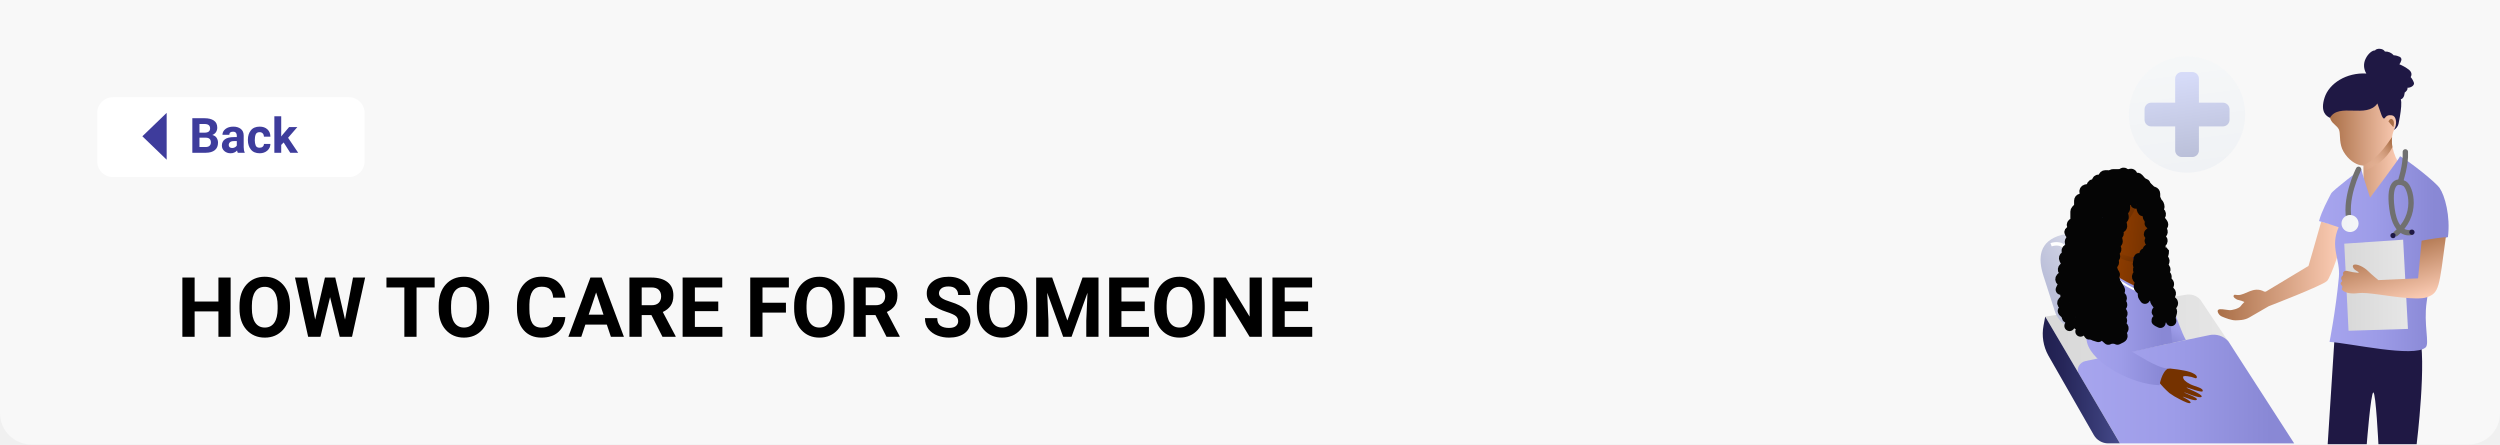
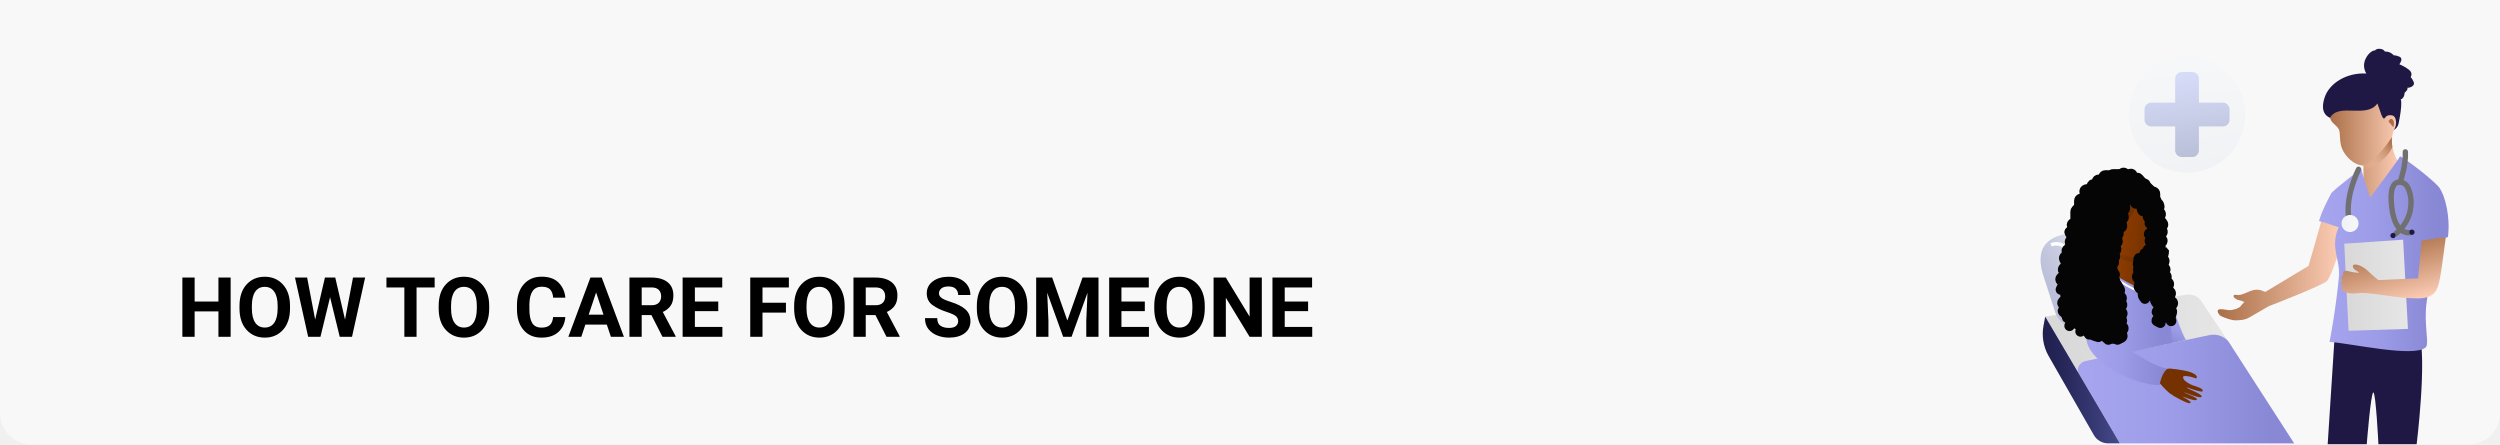
<svg xmlns="http://www.w3.org/2000/svg" xmlns:xlink="http://www.w3.org/1999/xlink" width="1440" height="256" viewBox="0 0 1440 256">
  <defs>
    <linearGradient id="a" x1="0.564" y1="0.989" x2="0.442" y2="0.059" gradientUnits="objectBoundingBox">
      <stop offset="0" stop-color="#f0f2f5" />
      <stop offset="0.99" stop-color="#f5f7f8" />
    </linearGradient>
    <linearGradient id="b" x1="0.565" y1="0.993" x2="0.441" y2="0.055" gradientUnits="objectBoundingBox">
      <stop offset="0.01" stop-color="#bbc0d9" />
      <stop offset="1" stop-color="#d6dbf8" />
    </linearGradient>
    <linearGradient id="c" y1="0.5" x2="1" y2="0.5" gradientUnits="objectBoundingBox">
      <stop offset="0.087" stop-color="#d9d9d9" />
      <stop offset="0.995" stop-color="#e6e6e6" />
    </linearGradient>
    <linearGradient id="d" x1="0.095" y1="0.66" x2="0.789" y2="0.363" gradientUnits="objectBoundingBox">
      <stop offset="0.01" stop-color="#bbbfd9" />
      <stop offset="0.294" stop-color="#cacde1" />
      <stop offset="0.84" stop-color="#f2f2f7" />
      <stop offset="1" stop-color="#fff" />
    </linearGradient>
    <linearGradient id="e" x1="0.467" y1="0.878" x2="0.619" y2="0.113" gradientUnits="objectBoundingBox">
      <stop offset="0.381" stop-color="#201f4f" />
      <stop offset="0.544" stop-color="#262659" />
      <stop offset="0.828" stop-color="#383b76" />
      <stop offset="1" stop-color="#464b8b" />
    </linearGradient>
    <linearGradient id="f" y1="0.5" x2="1" y2="0.5" gradientUnits="objectBoundingBox">
      <stop offset="0" stop-color="#a7a5ee" />
      <stop offset="0.438" stop-color="#9d9ce8" />
      <stop offset="0.891" stop-color="#8988d5" />
    </linearGradient>
    <linearGradient id="g" x1="0.341" y1="0.96" x2="0.498" y2="0.482" gradientUnits="objectBoundingBox">
      <stop offset="0.109" stop-color="#8988d5" />
      <stop offset="0.562" stop-color="#9d9ce8" />
      <stop offset="1" stop-color="#a7a5ee" />
    </linearGradient>
    <linearGradient id="h" x1="6.947" y1="-15.495" x2="7.978" y2="-15.495" gradientUnits="objectBoundingBox">
      <stop offset="0" stop-color="#753200" />
      <stop offset="1" stop-color="#a04400" />
    </linearGradient>
    <linearGradient id="j" x1="-0.422" y1="0.935" x2="0.776" y2="0.254" xlink:href="#h" />
    <linearGradient id="k" x1="-130.028" y1="24.358" x2="-130.854" y2="25.385" gradientUnits="objectBoundingBox">
      <stop offset="0" stop-color="#a04400" />
      <stop offset="1" stop-color="#753200" />
    </linearGradient>
    <linearGradient id="l" x1="-837.532" y1="72.518" x2="-838.22" y2="72.915" xlink:href="#h" />
    <linearGradient id="m" x1="-1.665" y1="1.028" x2="-0.63" y2="1.028" gradientUnits="objectBoundingBox">
      <stop offset="0" stop-color="#201f4f" />
      <stop offset="0.263" stop-color="#262659" />
      <stop offset="0.721" stop-color="#383b76" />
      <stop offset="1" stop-color="#464b8b" />
    </linearGradient>
    <linearGradient id="n" x1="1.166" y1="0.552" x2="-0.317" y2="0.448" xlink:href="#h" />
    <linearGradient id="o" x1="0.966" y1="0.543" x2="-0.013" y2="0.403" xlink:href="#h" />
    <linearGradient id="p" x1="-4.953" y1="2.941" x2="-5.906" y2="3.328" gradientUnits="objectBoundingBox">
      <stop offset="0.099" stop-color="#753200" />
      <stop offset="0.481" stop-color="#893a00" stop-opacity="0.522" />
      <stop offset="0.824" stop-color="#994100" stop-opacity="0.145" />
      <stop offset="0.997" stop-color="#a04400" stop-opacity="0" />
    </linearGradient>
    <linearGradient id="q" x1="-0.09" y1="-0.158" x2="0.868" y2="0.847" xlink:href="#k" />
    <linearGradient id="r" x1="0" y1="0.5" x2="1" y2="0.5" xlink:href="#m" />
    <linearGradient id="s" y1="0.5" x2="1" y2="0.5" gradientUnits="objectBoundingBox">
      <stop offset="0" stop-color="#a96e46" />
      <stop offset="1" stop-color="#ffd0b9" />
    </linearGradient>
    <linearGradient id="t" x1="1.009" y1="0.174" x2="0.052" y2="1.009" gradientUnits="objectBoundingBox">
      <stop offset="0" stop-color="#a96e46" />
      <stop offset="1" stop-color="#ffd0b9" stop-opacity="0" />
    </linearGradient>
    <linearGradient id="u" x1="-26.481" y1="38.888" x2="-27.112" y2="39.301" xlink:href="#t" />
    <linearGradient id="v" x1="0" y1="0.5" x2="1" y2="0.5" xlink:href="#f" />
    <linearGradient id="z" x1="0.346" y1="0.104" x2="0.806" y2="1.035" xlink:href="#s" />
    <linearGradient id="aa" x1="0" y1="0.5" x2="1" y2="0.5" xlink:href="#a" />
    <linearGradient id="ab" x1="-0.25" y1="1.096" x2="0.768" y2="0.446" gradientUnits="objectBoundingBox">
      <stop offset="0.002" stop-color="#1f1844" />
      <stop offset="0.106" stop-color="#1f1844" />
      <stop offset="1" stop-color="#1f1844" />
    </linearGradient>
  </defs>
  <g transform="translate(-240)">
    <path d="M0,0H1440a0,0,0,0,1,0,0V238a18,18,0,0,1-18,18H18A18,18,0,0,1,0,238V0A0,0,0,0,1,0,0Z" transform="translate(240)" fill="#f8f8f8" />
    <text transform="translate(342 194)" font-size="48" font-family="Roboto-Bold, Roboto" font-weight="700">
      <tspan x="0" y="0">HOW TO CARE FOR SOMEONE </tspan>
    </text>
-     <rect width="154" height="46" rx="9" transform="translate(296 56)" fill="#fff" />
-     <text transform="translate(349 88)" fill="#3e3c9c" font-size="28" font-family="Roboto-Bold, Roboto" font-weight="700">
-       <tspan x="0" y="0">Back</tspan>
-     </text>
-     <path d="M13.5,0,27,14H0Z" transform="translate(322 92) rotate(-90)" fill="#3e3c9c" />
    <g transform="translate(-1126.179 -1350.78)">
      <g transform="translate(2541.531 1383.259)">
        <circle cx="33.495" cy="33.495" r="33.495" transform="translate(50.889)" fill="url(#a)" />
        <path d="M2728.888,1428.339h-13.794v-13.793a3.846,3.846,0,0,0-3.846-3.846h-5.984a3.846,3.846,0,0,0-3.846,3.846v13.793h-13.794a3.846,3.846,0,0,0-3.846,3.846v5.984a3.846,3.846,0,0,0,3.846,3.846h13.794v13.793a3.846,3.846,0,0,0,3.846,3.846h5.984a3.846,3.846,0,0,0,3.846-3.846v-13.793h13.794a3.846,3.846,0,0,0,3.846-3.846v-5.984A3.846,3.846,0,0,0,2728.888,1428.339Z" transform="translate(-2623.872 -1401.682)" fill="url(#b)" />
        <path d="M2547.921,1727.68l19.732,33.464,88.184-15.45L2637.3,1717.96a8.913,8.913,0,0,0-8.721-2.816Z" transform="translate(-2545.229 -1577.78)" fill="url(#c)" />
        <path d="M2553.963,1627.906c-13.647,3.557-13.987,13.6-10.726,23.748l6.544,20.361a14.435,14.435,0,0,0,16.657,9.721l45.561-9.391-25.865-48.328Z" transform="translate(-2541.531 -1525.163)" fill="url(#d)" />
        <path d="M2634.28,1585.568c-11.857-10.375-23.2-1.008-26.164,12.332-.86,3.613-6.63,12.084-7.326,17.564-1.112,8.753,26.173,6.08,26.519,6.36.322.261,7.646,7.477,11.574,8.918C2652.635,1621.333,2644.417,1595.244,2634.28,1585.568Z" transform="translate(-2575.814 -1500.34)" fill="url(#e)" />
        <path d="M2555.909,1646.172s6.311-2.3,8.356,2.629c4.643,11.186,4.82,27.888,4.454,37.455" transform="translate(-2549.854 -1537.678)" fill="none" stroke="#fff" stroke-miterlimit="10" stroke-width="2" />
        <path d="M2679.122,1773.677a11.4,11.4,0,0,0-10.813-3.533l-71.446,14.957c-3.26.682-5.571,4.363-3.836,7.206l23.745,40.205h100.312Z" transform="translate(-2570.996 -1609.61)" fill="url(#f)" />
        <path d="M2688.944,1684c-4.143-5.013-8.449-4.073-10.028-4.777l15.164,30.826.764,12.558,9.909-2.124C2699.692,1711.188,2694.815,1691.1,2688.944,1684Z" transform="translate(-2621.058 -1557.119)" fill="url(#g)" />
        <path d="M2709.533,1816.226a8.734,8.734,0,0,0-3.221.581l-3.584,6.871a50.664,50.664,0,0,0,6.328,6.662,39.015,39.015,0,0,0,5.9,3.554c2.6,1.334,6.007,3.031,6.31,1.95.281-1-4.422-3.118-4.463-3.341-.075-.407,7.522,3.156,8.114,1.522.439-1.211-7.429-3.72-7.346-4.017.092-.326,9.521,4.022,10.084,2.374.5-1.462-8.938-4.772-8.7-5.236.125-.238,8.88,3.264,9.26,2.12.626-1.892-4.483-2.628-7.233-4.063s-4.128-2.768-4.022-4.214c.052-.723,2.659-.325,2.659-.325a15.573,15.573,0,0,1,4.29,1.1.686.686,0,0,0,1-.574c.015-1.425-2.736-2.56-4.043-2.993-3.771-1.248-11.342-1.97-11.342-1.97" transform="translate(-2634.842 -1636.425)" fill="url(#h)" />
        <path d="M2626.6,1671.261a17.858,17.858,0,0,1,11.617,3.431,15.562,15.562,0,0,1,3.519,3.621c3.045,4.429,7.106,29.308,7.252,39.237l-23,5.142c1.857.76,14.129,9.354,20.666,9.605-3.692,2.051-4.852,9.6-4.852,9.6-15.318-.327-38.707-12.495-41.739-24.556a156.793,156.793,0,0,1-3.707-28.348c-.139-7.543,6-12.706,9.878-14.643s12.665-2.7,12.665-2.7Z" transform="translate(-2573.264 -1552.497)" fill="url(#f)" />
        <path d="M2645.61,1576.459c-.057.63-.135,1.255-.222,1.866-.833-3.195-6.285-6.815-12.462-6.25,0,0,0,.747-1.164.955s-1.675-1.241-1.936,0-.256,2.917-1.675,2.917a2.325,2.325,0,0,0-2.453,1.806c-.13.9,2.27,4.149,1.068,4.948-1.376.911-2.37,4.323-2.37,4.323s-1.072-7.922-5.339-3.281c-.3.851-.556,1.71-.769,2.565a2.986,2.986,0,0,1,.807-2.826,2.616,2.616,0,0,1,.647-.43,22.11,22.11,0,0,1-1.033-6.511,15.018,15.018,0,0,1,.447-3.759c1.688-6.515,10.131-8.421,15.622-8.043S2646.135,1570.352,2645.61,1576.459Z" transform="translate(-2585.929 -1490.823)" fill="url(#j)" />
        <path d="M2625.759,1631.349a19.064,19.064,0,0,0,13.688,8.251l-.039-.733-.045-.9c-3.927-1.157-8.622-3.875-14.09-9.567.036.045.077.09.118.134a19.2,19.2,0,0,1,.335,2.437C2625.733,1631.093,2625.748,1631.219,2625.759,1631.349Z" transform="translate(-2590.005 -1527.7)" fill="url(#k)" />
        <path d="M2623.976,1613.064s-1.271-1.5-1.994-.232.7,3.234.7,3.234Z" transform="translate(-2587.982 -1518.394)" fill="url(#l)" />
        <path d="M2636.227,1681.724s13.628,9.9,16.963,9.27.741-13.342.741-13.342" transform="translate(-2596.347 -1556.21)" fill="none" stroke="#fff" stroke-miterlimit="10" stroke-width="1.173" />
        <path d="M2621.836,1609.671c2-18.9-9.756-32.578-11.093-35.63l-13.849,12.281s6.521,13.4,3.916,21.844c-.272.9,4.637,30.633,4.162,31.521-.164.308-5.646,4.078-9.354,2.917-22.229-6.962-24.681-17.308-24.846-19.175-3.683-41.76,15.362-70.407,26.376-72.073,10.252-1.551,22.26-.443,28.23,17.734,2.6,7.9,4.26,32.713,5.724,44.95C2631.782,1619.728,2625.323,1612.252,2621.836,1609.671Z" transform="translate(-2558.188 -1482.815)" fill="url(#m)" />
        <path d="M2626.78,1645.129c.106.27.311.937.5,1.6.1.333.189.665.257.948.034.135.072.274.11.417.139.56.274,1.1.4,1.621.511,2.034.956,3.728,1.336,5.13C2630.006,1650.968,2630.6,1646.737,2626.78,1645.129Z" transform="translate(-2590.878 -1537.384)" fill="url(#n)" />
        <path d="M2645.9,1596.49a25.589,25.589,0,0,1-.451-5.681v0c-1.213-3.167-3.752-1.533-5.361-2.308-2.144-1.044-3.306-3.866-4-3.546-.729,14.9-12.647,19.436-12.647,19.436s-2.114-6.991-5.4-4.135a4.3,4.3,0,0,0-1.394,2.7v.017a5.369,5.369,0,0,0,.922,3.854,16.873,16.873,0,0,0,3.1,3.2.841.841,0,0,0,.16.135.532.532,0,0,1,.061.128c3.059,3.054,3.226,5.839,2.6,9.719,1.169,4.313,1.726,5.841,1.726,5.841.4,1.8,8.061,6,13.78,8.764a1.532,1.532,0,0,0,2.081-1.967l-2.06-11-.261-1.137-.034-.135-.269-1.137-.169-.8-.042-.206q.189-.044.4-.114c.3-.08.615-.189.952-.316,3.479-1.348,8.6-4.974,9.016-11.2C2648.894,1602.238,2646.5,1598.869,2645.9,1596.49Z" transform="translate(-2584.98 -1502.535)" fill="url(#o)" />
        <path d="M2649.5,1588.495a23.492,23.492,0,0,1-7.906,11.389c-5.982,4.808-8.74,4.5-8.74,4.5s11.917-4.539,12.644-19.435C2646.2,1584.632,2647.361,1587.451,2649.5,1588.495Z" transform="translate(-2594.396 -1502.535)" fill="url(#p)" />
        <path d="M2647.946,1659.365a24.02,24.02,0,0,1-15.49-8.2,89.742,89.742,0,0,0,15,5.6l.169.8.269,1.137Z" transform="translate(-2594.164 -1540.878)" fill="url(#q)" />
        <path d="M2545.969,1745.227l-.974,5.165a25.723,25.723,0,0,0,2.764,17.21l26.207,45.823a9.539,9.539,0,0,0,8.281,4.8h6.769Z" transform="translate(-2543.278 -1595.327)" fill="url(#r)" />
      </g>
      <g transform="translate(2707.612 1402.626)">
        <path d="M2966.284,1514.272c-5.98,1.5-10.444-24.493-10.444-24.493l-.009-2-.021-5.913-.013-3.062a2.876,2.876,0,0,1-.623-.042c-.282-.034-.648-.089-1.078-.168-2.914-.56-7.029-3.112-9.77-7.842-2.544-4.371-1.782-9.118-2.379-11.893-.582-2.775-3.908-3.748-5.113-6.734-1.546-3.832-1.078-9.168.615-10.777,7.6-7.3,24.666-5.98,24.666-5.98s5.871,1.167,6.271,12.769c.463-.489-.088,2.11.627,1.79a4.856,4.856,0,0,1,3.98-.2c2.363,1.1,2.624,3.9-.143,10.006a17.828,17.828,0,0,0-.539,2.641,19.069,19.069,0,0,0,.2,5.841,28.706,28.706,0,0,0,4.9,11.063C2978.969,1481.764,2972.277,1512.781,2966.284,1514.272Z" transform="translate(-2935.893 -1435.274)" fill="url(#s)" />
        <g transform="translate(19.281 16.631)">
          <path d="M2999.01,1505.467c-3.538,7-9.93,11.472-16.7,13.649l-.012-3.062a2.905,2.905,0,0,1-.623-.042c7.454-2.561,13.379-10.924,17.136-16.387A19.061,19.061,0,0,0,2999.01,1505.467Z" transform="translate(-2981.676 -1489.156)" fill="url(#t)" />
          <path d="M3017.355,1476.231s1.022-2.39,2.43-1.069.369,4.36.369,4.36Z" transform="translate(-3002.329 -1474.764)" fill="url(#u)" />
        </g>
      </g>
      <path d="M2952.816,1740.447c11.271-1.708,23.1.739,34.129-.971-.852-12.891-3.333-20.658-3.333-20.658l-44.162,4.117-5.187,80.5h22.5s2.344-29.815,3.794-29.815,2.929,29.815,2.929,29.815h22.021s6.055-49.009,1.439-63.963C2975.914,1741.187,2964.088,1738.74,2952.816,1740.447Z" transform="translate(-227.337 -196.781)" fill="#1f1844" />
      <g transform="translate(2643.556 1440.764)">
        <path d="M2924.51,1590.683c.517.047.463-.021-.025-.175C2924.47,1590.618,2924.477,1590.68,2924.51,1590.683Z" transform="translate(-2865.229 -1563.271)" fill="url(#v)" />
        <path d="M2843.438,1615.374c-3.5,12.473-7.325,25.472-7.325,25.472l-24.562,14.8a2.488,2.488,0,0,1-.936-.011c-6.279-3.369-10.748,2.136-15.167,1.993-1.865-.06-1.935-.5-2.456.3s1.374,2.351,2.916,2.583a12.852,12.852,0,0,1,3.282,1.12,18.237,18.237,0,0,0-2.229,2.474c-.936,1.26-4.883,2.375-6.445,2.218-3.278-.327-5.4-.969-6.413-.164-.421.332-.36.925-.137,1.516a4.2,4.2,0,0,0,2.286,2.338c1.923.832,5.632,2.277,7.977,2.174,1.865-.082,4.822.038,7.711-1.607s11.322-6.547,11.322-6.547,30.6-11.739,33.543-14.529c2-1.9,8.707-20.068,9.762-29.6C2851.487,1616.7,2849.245,1617,2843.438,1615.374Z" transform="translate(-2783.792 -1577.665)" fill="url(#s)" />
        <path d="M2991.888,1544.193c-2.676-3.823-17.687-15.518-22.8-18.359-.008.89-17.282,23.869-17.282,23.869s-5.007-15.335-5.088-16.512c-.013-.2-16.444,12.3-17.373,14.161-2,4.008-5.232,9.66-6.961,15.825,5.808,1.629,6.047,1.79,11.313,3.58-5.137,11.687,1.1,18.463.14,28.71-1.778,19.092-5.376,37.312-5.376,37.312,12.1.771,48.569,9.184,55.34,3.181,2.433-2.156-1.281-13.193.608-26.174,2.727-18.738,3.779-35.156,3.779-35.156s7.9-2.158,8.461-2.215C2998.2,1560.3,2994.82,1548.378,2991.888,1544.193Z" transform="translate(-2864.02 -1525.834)" fill="url(#f)" />
      </g>
      <path d="M2990.838,1639.978l-33.9,2.3,2.457,50.162,34.226-1.068Z" transform="translate(-240.462 -151.143)" fill="url(#c)" />
      <path d="M2998.6,1638.5l-2.036,21.689-22.883,1.032s-4.049-3.32-5.992-5.263c-2.193-2.192-6.3-4.265-8.136-3.594a1,1,0,0,0-.568,1.1c.5,2.382,3.96,2.789,3.223,3.592a37.617,37.617,0,0,1-6.354-1.08c-1.6-.492-2.83.674-2.469,1.759a.962.962,0,0,1-.453,1.079,1.764,1.764,0,0,0-.171,2.627c.676.626-1.873,1.151-.324,2.718s-.878,1.718.845,3.127,4.919,1.937,8.678,1.467c3.382-.423,7.33.195,11.722.731s22.106,3.578,27.8,1.644c7.329-2.492,7.159-5.463,11.063-34.693C3005.621,1637.136,2998.6,1638.5,2998.6,1638.5Z" transform="translate(-237.565 -149.094)" fill="url(#z)" />
      <path d="M3033.511,1537.337s3.371-9.839,2.939-17.43" transform="translate(-284.788 -81.639)" fill="none" stroke="#707070" stroke-linecap="round" stroke-miterlimit="10" stroke-width="3.103" />
      <g transform="translate(2743.041 1455.665)">
        <path d="M3033.05,1590.087s-9.277,3.4-11.521-13.658,4.294-16.033,7.311-14.315c3.316,1.888,8.418,18.235-5.643,29.289" transform="translate(-3020.627 -1561.216)" fill="none" stroke="#707070" stroke-miterlimit="10" stroke-width="3.103" />
        <circle cx="1.525" cy="1.525" r="1.525" transform="translate(10.898 27.346)" fill="#1f1844" />
        <circle cx="1.525" cy="1.525" r="1.525" transform="translate(0 29.277)" fill="#1f1844" />
      </g>
      <path d="M2968.249,1543.761s-9.061,17.723-4.919,31.2" transform="translate(-243.536 -95.447)" fill="none" stroke="#707070" stroke-linecap="round" stroke-miterlimit="10" stroke-width="3.103" />
      <circle cx="4.919" cy="4.919" r="4.919" transform="translate(2714.875 1474.599)" fill="url(#aa)" />
      <g transform="translate(2553.016 1450.328)">
        <path d="M2677.827,1567.606l2.6-.857a1.156,1.156,0,0,1,1.163.265l2.517,2.424a1.159,1.159,0,0,0,.478.277l.941.275a1.156,1.156,0,0,1,.832,1.109v2.129a1.149,1.149,0,0,0,.087.442c.3.722,1.284,3.028,1.687,3.129.306.076.563.887.708,1.461a1.153,1.153,0,0,1-.219,1l-.362.453a1.155,1.155,0,0,0,.183,1.627l.794.631a1.156,1.156,0,0,1,.227,1.568l-.6.857a1.155,1.155,0,0,0,.035,1.374l1.851,2.375a1.148,1.148,0,0,1,.061,1.337,2.114,2.114,0,0,1-.767.688c-.655.356-.071,1.433.458,2.191a1.152,1.152,0,0,1-.177,1.512l-.871.788a1.156,1.156,0,0,0-.094,1.619l.992,1.135a1.155,1.155,0,0,1-.115,1.636l-1.075.929a1.156,1.156,0,0,0-.286,1.377l.944,1.955c.052.108,1.615.73,1.631.849.108.775-.769,3.808-1.289,3.86-.291.029.326.442,1.036.856a1.156,1.156,0,0,1,.084,1.941l-.178.126a1.156,1.156,0,0,0-.226,1.678l1.165,1.415a1.156,1.156,0,0,1-.174,1.639h0a1.156,1.156,0,0,0-.024,1.791l.72.6a1.155,1.155,0,0,1,.347,1.271c-.143.4-.3.856-.361,1.036-.08.24.864,1.29,1.492,1.952a1.157,1.157,0,0,1,.215,1.271l-.725,1.607a1.156,1.156,0,0,0,.293,1.346l1.226,1.072a1.156,1.156,0,0,1,.234,1.459l-.892,1.505a1.156,1.156,0,0,0,.3,1.514l1.511,1.133a1.156,1.156,0,0,1,.172,1.69l-1.142,1.292a1.156,1.156,0,0,0,.109,1.639l.358.31a1.155,1.155,0,0,1,.358,1.18l-.909,3.306a1.159,1.159,0,0,0,.26,1.085.924.924,0,0,1,.245.638" transform="translate(-2631.912 -1559.048)" fill="none" stroke="#050505" stroke-linecap="round" stroke-miterlimit="10" stroke-width="6" />
        <path d="M2638.844,1683.306l1.079,1.529a.631.631,0,0,1-.137.869l-.464.348a.632.632,0,0,0-.147.855l.885,1.327a.631.631,0,0,1,.023.664l-1.056,1.847a.632.632,0,0,0,.007.638l1.005,1.675a.632.632,0,0,1-.067.742l-1.939,2.2a.632.632,0,0,0,.018.854l1.779,1.86a.631.631,0,0,1-.032.9l-.537.489a.63.63,0,0,0-.177.66c.229.71.745,2.146,1.193,2.236.515.1-.836,1.538-1.217,1.931a.633.633,0,0,0-.146.241c-.148.454-.548,1.867.049,2.365.311.259.24.474.058.633a.63.63,0,0,0-.012.929l1.1,1.039a.631.631,0,0,1,.173.636l-.386,1.321a.631.631,0,0,1-.437.431l-.261.073a.632.632,0,0,0-.121,1.169l.365.189a.631.631,0,0,1-.183,1.183h0a.631.631,0,0,0-.232,1.155l.783.5a.632.632,0,0,1,.232.8c-.177.374-.429.885-.662,1.284s.352,1.352.907,2.094a.631.631,0,0,1-.5,1.011H2638.6" transform="translate(-2608.785 -1626.552)" fill="none" stroke="#050505" stroke-linecap="round" stroke-miterlimit="10" stroke-width="6" />
        <path d="M2645.562,1700.884l1.771,3.076a.96.96,0,0,1-.385,1.328l-.121.064a.96.96,0,0,0-.17,1.585l1.5,1.255a.96.96,0,0,1-.179,1.59l-.059.03a.96.96,0,0,0-.217,1.557l.719.669a.96.96,0,0,1-.082,1.474l-1.488,1.1a.96.96,0,0,0,.162,1.639l1.354.639a.96.96,0,0,1,.14,1.655l-.814.569a.96.96,0,0,0-.034,1.548l.614.471a.959.959,0,0,1,0,1.523l-.556.426a.96.96,0,0,0,.075,1.575l1.26.789a.96.96,0,0,1,.306,1.32l-1.155,1.86a.96.96,0,0,0,.283,1.3h0a.96.96,0,0,1-.1,1.657l-2.342,1.171" transform="translate(-2613.235 -1636.727)" fill="none" stroke="#050505" stroke-linecap="round" stroke-miterlimit="10" stroke-width="6" />
        <path d="M2635.746,1567.065h-2.1a.645.645,0,0,0-.645.645v.806a.646.646,0,0,1-.281.532l-1.475,1.009a.645.645,0,0,0-.181.876l.709,1.123a.645.645,0,0,1-.273.929l-3.506,1.631a.645.645,0,0,0-.121,1.1l1.542,1.186a.645.645,0,0,1-.041,1.051l-1.909,1.248a.645.645,0,0,0-.25.77l1.108,2.9a.645.645,0,0,1-.443.855l-1.5.382a.645.645,0,0,0-.3,1.074l1.442,1.482a.645.645,0,0,1-.131,1l-1.952,1.171a.639.639,0,0,0-.219.218l-.714,1.177a.643.643,0,0,0,.022.7l1.172,1.684a.645.645,0,0,1-.334.983l-.541.172a.645.645,0,0,0-.17,1.146h0a.645.645,0,0,1,.082.995l-.8.771a.645.645,0,0,0-.108.791l1.427,2.423a.644.644,0,0,1-.38.948l-1.3.37c-.484.139-.407.517-.257.811a.649.649,0,0,1-.115.755l-1.1,1.1a.645.645,0,0,0-.014.9l1.078,1.145a.645.645,0,0,1,.012.87l-1.2,1.345a.645.645,0,0,0-.062.774l.264.415a.644.644,0,0,1-.14.849l-2.4,1.923a.644.644,0,0,0-.192.749l.549,1.328a.644.644,0,0,1-.285.812l-1.363.75a.645.645,0,0,0-.279.827l1.035,2.328a.645.645,0,0,1-.081.659l-1.481,1.893a.645.645,0,0,0,.15.934l.875.583a.644.644,0,0,1,.071,1.018l-1.134,1.008a.645.645,0,0,0-.131.8l.81,1.418a.645.645,0,0,1-.313.916l-1.711.708a.645.645,0,0,0-.128,1.121l.7.5a.645.645,0,0,1-.078,1.1l-1.417.734a.645.645,0,0,0-.11,1.073l1.834,1.495a.645.645,0,0,1-.011,1.009l-1.9,1.481a.645.645,0,0,0,.019,1.032l1.491,1.073a.645.645,0,0,1-.045,1.076l-1.861,1.116a.645.645,0,0,0-.022,1.093l2.3,1.509a.645.645,0,0,1,.1,1l-1.289,1.289a.645.645,0,0,0,.081.981l.476.34a.645.645,0,0,1,.113.947l-2.714,3.137a.645.645,0,0,0,.3,1.038l2.521.783" transform="translate(-2594.703 -1559.264)" fill="none" stroke="#050505" stroke-linecap="round" stroke-miterlimit="10" stroke-width="6" />
        <path d="M2631.4,1560.5l-1.758-.612a.744.744,0,0,0-.989.7h0a.744.744,0,0,1-.744.744h-1.258a.744.744,0,0,0-.744.744v.78a.745.745,0,0,1-.745.744h-1.44a.745.745,0,0,0-.7.984l.428,1.26a.744.744,0,0,1-.609.977l-1.788.232a.744.744,0,0,0-.583,1.042l.77,1.719a.744.744,0,0,1-.515,1.03l-1.717.388a.744.744,0,0,0-.44,1.161l.969,1.346a.744.744,0,0,1-.286,1.108l-1.925.909a.744.744,0,0,0,.048,1.366l1.154.449a.744.744,0,0,1,.073,1.354l-.534.278a.744.744,0,0,0-.133,1.232l.2.164a.744.744,0,0,1-.278,1.289l-.5.139a.744.744,0,0,0-.21,1.34l.61.4a.744.744,0,0,1-.246,1.349l-.971.216a.744.744,0,0,0-.278,1.328l.932.681a.744.744,0,0,1-.016,1.212l-1.573,1.089a.744.744,0,0,0-.146,1.091l1.247,1.484a.744.744,0,0,1-.362,1.194l-1.453.422a.744.744,0,0,0-.341,1.218l1.354,1.477a.744.744,0,0,1,0,1.008l-.771.835a.745.745,0,0,0-.2.505v1.8a.744.744,0,0,1-.509.706l-.925.308a.744.744,0,0,0-.468.95l.507,1.459a.744.744,0,0,1-.324.885l-1.453.859a.744.744,0,0,0-.258,1.027l.94,1.543a.744.744,0,0,1-.171.968l-1.518,1.214a.745.745,0,0,0-.263.737l.527,2.459a.745.745,0,0,1-.246.723l-1.455,1.237a.744.744,0,0,0-.062,1.075l.7.748a.744.744,0,0,1,.035.975l-1.734,2.147a.743.743,0,0,0-.013.918l1.079,1.417a.744.744,0,0,1-.175,1.068l-2.441,1.651a.744.744,0,0,0,.034,1.255l1.327.8a.744.744,0,0,1,.244,1.039l-1.175,1.836a.744.744,0,0,0,.1.927l.86.86a.744.744,0,0,1-.1,1.136l-1.509,1.056a.744.744,0,0,0-.083,1.152l1.541,1.448a.744.744,0,0,1-.177,1.208l-.307.153a.744.744,0,0,0-.212,1.172l.295.318a.745.745,0,0,1-.118,1.116l-.979.685a.744.744,0,0,0-.113,1.123l1.174,1.232a.744.744,0,0,1-.133,1.137l-.985.64a.744.744,0,0,0-.2,1.056l.742,1.039" transform="translate(-2590.362 -1555.084)" fill="none" stroke="#050505" stroke-linecap="round" stroke-miterlimit="10" stroke-width="6" />
        <path d="M2622.729,1555.641l-4.141-.672a.629.629,0,0,0-.5.132l-2.457,1.99a.627.627,0,0,1-.937-.172l-.566-.97a.628.628,0,0,0-1.109.046l-.637,1.334a.627.627,0,0,1-.333.313l-2.458.984a.627.627,0,0,0-.344.83l.924,2.155a.628.628,0,0,1-.577.875h-1.448a.628.628,0,0,0-.605.794l.7,2.553a.628.628,0,0,1-.385.755l-1.835.688a.627.627,0,0,0-.4.7l.537,2.863a.628.628,0,0,1-.306.661l-2.977,1.7a.628.628,0,0,0-.074,1.041l.9.7a.627.627,0,0,1,.1.893l-1.459,1.784a.627.627,0,0,0-.049.726l2.591,4.222a.628.628,0,0,1-.317.917l-2.769,1.029a.628.628,0,0,0-.327.9l1.3,2.27a.628.628,0,0,1-.117.77l-2.826,2.638a.628.628,0,0,0-.091.811l1.7,2.5a.627.627,0,0,1-.044.763l-1.6,1.857a.628.628,0,0,0-.006.815l1.314,1.56a.626.626,0,0,1,.084.681,3.506,3.506,0,0,1-1.742,1.767c-.926.337-.546,1.96-.242,2.888a.627.627,0,0,1-.464.807l-.945.205a.627.627,0,0,0-.447.856l1.631,3.9a.628.628,0,0,1-.3.8l-1.233.617a.626.626,0,0,0-.343.631l.374,3.37a.627.627,0,0,1-.413.66l-.787.281a.627.627,0,0,0-.417.591v3.53a.628.628,0,0,1-.421.593l-1.137.4a.628.628,0,0,0-.285.982l.93,1.178a.628.628,0,0,1-.01.791l-1.1,1.318a.628.628,0,0,0,.038.846l2.471,2.47a.628.628,0,0,1-.237,1.036l-3.844,1.345a.628.628,0,0,0-.143,1.113l2.329,1.566a.627.627,0,0,1,.167.165c.243.352.953,1.505.045,1.807a25.146,25.146,0,0,0-3.307,1.779.627.627,0,0,0,.057,1.1l2.89,1.365a.628.628,0,0,1,.36.568h0a.626.626,0,0,1-.115.362l-1.318,1.867" transform="translate(-2581.687 -1552.258)" fill="none" stroke="#050505" stroke-linecap="round" stroke-miterlimit="10" stroke-width="6" />
        <path d="M2607.291,1550.621h-3.214a.757.757,0,0,0-.677.418l-1.074,2.148a.757.757,0,0,1-.677.419h-.719a.757.757,0,0,0-.75.658l-.424,3.221a.757.757,0,0,1-.75.658h-2.25a.757.757,0,0,0-.719.522l-1.808,5.524a.757.757,0,0,1-.719.521h0a.757.757,0,0,0-.673,1.1l1.058,2.05a.757.757,0,0,1-.2.935l-1.5,1.211a.757.757,0,0,0-.157,1l1.707,2.6a.757.757,0,0,1-.232,1.057l-2.446,1.529a.757.757,0,0,0-.192,1.112l1.669,2.1a.757.757,0,0,1-.222,1.13l-2.066,1.162a.757.757,0,0,0-.1,1.252l2.075,1.647a.757.757,0,0,1-.236,1.312l-3.05.993a.756.756,0,0,0-.449,1.045,1.6,1.6,0,0,0,.779.869c.5.167-1.329,1.382-2.478,2.1a.757.757,0,0,0-.1,1.207l1.867,1.667a.756.756,0,0,1-.072,1.185l-2.06,1.435a.757.757,0,0,0-.269.906l.95,2.336a.756.756,0,0,1-.339.95l-1.379.753a.757.757,0,0,0-.308,1.016l1.708,3.254a.757.757,0,0,1-.494,1.088l-.572.136a.757.757,0,0,0-.48,1.114l1.006,1.743a.757.757,0,0,1-.1.891l-2,2.172a.757.757,0,0,0,.01,1.037l1.425,1.485a.757.757,0,0,1-.392,1.265l-.925.192a.757.757,0,0,0-.6.741v2.54a.757.757,0,0,1-.518.718l-1.775.592a.757.757,0,0,0-.245,1.3l1.795,1.5a.757.757,0,0,1-.037,1.192l-2.292,1.681a.756.756,0,0,0-.232.942l.63,1.29a.757.757,0,0,1-.254.958l-2.783,1.894a.757.757,0,0,0,.033,1.273l2.264,1.372a.757.757,0,0,1,.242,1.061l-1.364,2.091" transform="translate(-2573.91 -1549.745)" fill="none" stroke="#050505" stroke-linecap="round" stroke-miterlimit="10" stroke-width="6" />
        <path d="M2597.266,1552.039h-1.12a1.07,1.07,0,0,0-1.066.964l-.085.845a1.071,1.071,0,0,1-1.276.944l-1.142-.228a1.071,1.071,0,0,0-1.281,1.05v.488a1.071,1.071,0,0,1-1.071,1.071h-.816a1.071,1.071,0,0,0-1,1.465l.395,1a1.071,1.071,0,0,1-.732,1.432c-.758.191-1.609.447-1.675.643a10.438,10.438,0,0,0,.548,2.409,1.07,1.07,0,0,1-.628,1.3l-2.037.815a1.071,1.071,0,0,0-.494,1.589l.979,1.468a1.069,1.069,0,0,1,.178.659l-.177,2.921a1.072,1.072,0,0,1-.648.92l-.539.231a1.071,1.071,0,0,0-.382,1.693l.068.077a1.071,1.071,0,0,1-.134,1.545l-.293.234a1.072,1.072,0,0,0-.325,1.234l.533,1.332a1.071,1.071,0,0,1-.516,1.356l-1.176.588a1.071,1.071,0,0,0-.433,1.52l.674,1.1a1.071,1.071,0,0,1-.447,1.527l-.9.432a1.071,1.071,0,0,0-.348,1.663l1.1,1.278a1.071,1.071,0,0,1-.3,1.639l-.581.315a1.071,1.071,0,0,0-.331,1.6l1.413,1.794a1.07,1.07,0,0,1-.462,1.664l-1.351.512a1.071,1.071,0,0,0-.528,1.571l.557.888a1.071,1.071,0,0,1-.475,1.549l-1.453.641a1.071,1.071,0,0,0-.3,1.757l.661.627a1.071,1.071,0,0,1,.31,1l-.381,1.754a1.068,1.068,0,0,1-.41.633c-.669.5-2.092,1.64-1.35,1.919a8.349,8.349,0,0,1,1.016.484,1.072,1.072,0,0,1,.148,1.786l-.8.624a1.072,1.072,0,0,0-.367,1.149l.124.415a1.072,1.072,0,0,1-.476,1.223l-1.254.753a1.071,1.071,0,0,0-.306,1.561l.711.948a1.071,1.071,0,0,1-.623,1.688l-.213.048a1.072,1.072,0,0,0-.524,1.8h0a1.071,1.071,0,0,1-.132,1.627l-1.46,1.049a1.071,1.071,0,0,0,.083,1.794l.86.5a1.071,1.071,0,0,1,.232,1.665,10.452,10.452,0,0,0-1.319,1.536c-.119.358,1.671,1.672,1.671,1.672" transform="translate(-2570.313 -1550.566)" fill="none" stroke="#050505" stroke-linecap="round" stroke-miterlimit="10" stroke-width="6" />
        <path d="M2586.084,1570.467l-2.48.4a1.106,1.106,0,0,0-.89,1.388l.565,2.036a1.106,1.106,0,0,1-.775,1.364l-2.052.56a1.107,1.107,0,0,0-.815,1.068v3.131a1.107,1.107,0,0,1-.3.761l-1.543,1.629a1.106,1.106,0,0,0-.3.761v5.5a1.107,1.107,0,0,1-.838,1.074l-.4.1a1.106,1.106,0,0,0-.785,1.412l.42,1.308a1.1,1.1,0,0,1-.527,1.312,3.31,3.31,0,0,0-1.33,1.031c-.149.371.951,1.621,1.8,2.513a1.106,1.106,0,0,1-.2,1.691l-.883.573a1.107,1.107,0,0,0-.439,1.3l.681,1.9a1.106,1.106,0,0,1-.6,1.39l-1.33.573a1.106,1.106,0,0,0-.5,1.6l.288.465a1.107,1.107,0,0,1-.369,1.53l-1.04.629a1.105,1.105,0,0,0-.421,1.434l1.322,2.694a1.106,1.106,0,0,1-.278,1.332l-1.4,1.186a1.107,1.107,0,0,0-.161,1.521l.733.948a1.106,1.106,0,0,1-.165,1.524l-1.863,1.563a1.106,1.106,0,0,0,.01,1.7l.926.757a1.107,1.107,0,0,1,.3,1.326l-1.425,3.041" transform="translate(-2568.802 -1561.234)" fill="none" stroke="#050505" stroke-linecap="round" stroke-miterlimit="10" stroke-width="6" />
        <path d="M2673.063,1571.581l1.787-.876a.317.317,0,0,1,.4.1l1.182,1.674a.317.317,0,0,0,.259.134h0a.317.317,0,0,1,.251.511c-.491.636-1.149,1.638-.415,1.638,1.074,0,2.746.836,2.746,1.194s-1.074,3.821,0,4.3a8.939,8.939,0,0,1,2.127,1.535.317.317,0,0,1,.086.322l-.605,2.017a.317.317,0,0,0,.081.318c.464.454,1.92,1.934,1.416,2.136-.453.182-.7,1.119-.793,1.561a.316.316,0,0,0,.154.34c.665.38,2.741,1.636,1.833,2.04a8.726,8.726,0,0,0-1.656.993.316.316,0,0,0-.058.447c.43.551,1.4,1.861,1.117,2.142s-2.034,1.727-2.714,2.286a.317.317,0,0,0-.023.469l2.363,2.363a.317.317,0,0,1-.132.528l-1.646.5a.317.317,0,0,0-.1.556l2.167,1.647a.317.317,0,0,1,.006.5l-3.334,2.678a.318.318,0,0,0-.015.482l1.868,1.706a.317.317,0,0,1-.214.552h-.068a.317.317,0,0,0-.221.546l1.013.979a.318.318,0,0,1,.021.433l-1.611,1.895a.318.318,0,0,0,.061.466l2.276,1.581a.318.318,0,0,1,.051.478l-1.875,2a.318.318,0,0,0,.061.485l1.843,1.172a.317.317,0,0,1-.02.548c-.934.5-2.868,1.565-2.5,1.656s2.989,1.553,4.238,2.256a.317.317,0,0,1-.067.581l-2.362.686a.317.317,0,0,0-.1.559l2.839,2.107a.318.318,0,0,1,0,.512l-1.556,1.124a.317.317,0,0,0-.082.427l2.562,4.058a.318.318,0,0,1-.058.406l-1.734,1.542a.317.317,0,0,0-.048.422l2.665,3.731a.317.317,0,0,1-.031.406l-1.75,1.8a.317.317,0,0,0,0,.442c.486.5,1.654,1.706,1.935,1.988s-1.335,1.871-2.055,2.554a.317.317,0,0,0,.078.514l2.009.991" transform="translate(-2629.155 -1561.353)" fill="none" stroke="#050505" stroke-linecap="round" stroke-miterlimit="10" stroke-width="6" />
        <path d="M2662.267,1583.594l1.463-1.349a.317.317,0,0,1,.411-.016l1.611,1.268a.316.316,0,0,0,.287.055h0a.317.317,0,0,1,.386.419c-.29.749-.634,1.9.069,1.688,1.03-.306,2.87.018,2.973.362s.059,3.969,1.225,4.12a8.95,8.95,0,0,1,2.476.865.316.316,0,0,1,.175.284l-.005,2.106a.316.316,0,0,0,.168.281c.574.3,1.279,3.122.853,3.458" transform="translate(-2622.906 -1568.003)" fill="none" stroke="#050505" stroke-linecap="round" stroke-miterlimit="10" stroke-width="6" />
        <path d="M2682.392,1658.927l-.59,3.03a1.313,1.313,0,0,0,.013.9l.4,1.04a1.314,1.314,0,0,1-.052,1.057l-.125.25a1.314,1.314,0,0,0,.183,1.448l.1.116a1.313,1.313,0,0,1-.152,1.869l-.409.341a1.314,1.314,0,0,0-.217,1.788l1.574,2.139a1.313,1.313,0,0,1-.3,1.855h0a1.314,1.314,0,0,0-.173,2.008l1.621,1.612a1.314,1.314,0,0,1,.387.931V1681a1.317,1.317,0,0,0,.216.722l.962,1.463" transform="translate(-2633.914 -1612.44)" fill="none" stroke="#050505" stroke-linecap="round" stroke-miterlimit="10" stroke-width="6" />
        <path d="M2674.637,1665.3l-.59,2.917a1.22,1.22,0,0,0,.012.871l.4,1a1.222,1.222,0,0,1-.052,1.018l-.125.241a1.229,1.229,0,0,0,.182,1.394l.1.112a1.233,1.233,0,0,1-.152,1.8l-.409.328a1.233,1.233,0,0,0-.217,1.722l1.574,2.06a1.235,1.235,0,0,1-.3,1.786h0a1.236,1.236,0,0,0-.173,1.933l1.62,1.552a1.239,1.239,0,0,1,.387.9v1.625a1.234,1.234,0,0,0,.216.695l.962,1.408" transform="translate(-2629.424 -1616.13)" fill="none" stroke="#050505" stroke-linecap="round" stroke-miterlimit="10" stroke-width="5.887" />
        <path d="M2669,1562.972l2.6-.857a1.157,1.157,0,0,1,1.163.266l2.517,2.424a1.156,1.156,0,0,0,.478.277l.941.275a1.156,1.156,0,0,1,.832,1.109v2.129a1.154,1.154,0,0,0,.088.442c.3.722,1.284,3.028,1.687,3.129.306.077.563.888.708,1.461a1.151,1.151,0,0,1-.219,1l-.362.452a1.156,1.156,0,0,0,.183,1.627l.794.631a1.156,1.156,0,0,1,.227,1.568l-.6.857a1.156,1.156,0,0,0,.035,1.374l1.852,2.375a1.148,1.148,0,0,1,.06,1.337,2.109,2.109,0,0,1-.766.688c-.655.356-.071,1.433.458,2.191a1.152,1.152,0,0,1-.177,1.512l-.871.788a1.156,1.156,0,0,0-.094,1.618l.993,1.135a1.157,1.157,0,0,1-.115,1.636l-1.076.929a1.156,1.156,0,0,0-.286,1.377l1.209,2.5a1.152,1.152,0,0,1,.1.343c.108.774.493,3.766-.026,3.818-.292.029.326.441,1.035.857a1.156,1.156,0,0,1,.084,1.941l-.179.126a1.156,1.156,0,0,0-.225,1.678l1.164,1.415a1.156,1.156,0,0,1-.174,1.639h0a1.156,1.156,0,0,0-.024,1.791l.72.6a1.155,1.155,0,0,1,.347,1.271c-.143.4-.3.856-.361,1.036-.081.241.864,1.29,1.492,1.953a1.156,1.156,0,0,1,.215,1.271l-.725,1.607a1.156,1.156,0,0,0,.293,1.346l1.226,1.072a1.155,1.155,0,0,1,.233,1.459l-.892,1.505a1.156,1.156,0,0,0,.3,1.514l1.511,1.133a1.155,1.155,0,0,1,.172,1.69l-1.142,1.291a1.157,1.157,0,0,0,.109,1.64l.358.31a1.157,1.157,0,0,1,.357,1.18l-.909,3.306a1.16,1.16,0,0,0,.26,1.085.925.925,0,0,1,.245.638" transform="translate(-2626.802 -1556.365)" fill="none" stroke="#050505" stroke-linecap="round" stroke-miterlimit="10" stroke-width="6" />
        <path d="M2649.846,1550.293c0-.215.944-.988,1.7-1.572a.86.86,0,0,1,1.33.379s2.43.57,2.889.226h0a.859.859,0,0,1,1.341.446l.493,1.682a.86.86,0,0,0,1.268.5l.618-.371a.86.86,0,0,1,1.09.171l1.923,2.2a.864.864,0,0,0,.263.2l1.759.879" transform="translate(-2615.716 -1548.542)" fill="none" stroke="#050505" stroke-linecap="round" stroke-miterlimit="10" stroke-width="6" />
        <path d="M2645.1,1572.83c-1.115,0-3.025.8-2.706,1.91a1.787,1.787,0,0,1-1.115,2.07c-.288.1-.229.884-.136,1.5a1.038,1.038,0,0,1-.563,1.082h0a1.039,1.039,0,0,0-.574.929v2.732a1.04,1.04,0,0,1-.324.754l-.748.708a1.04,1.04,0,0,0-.293,1.006l.59,2.358a1.039,1.039,0,0,1-.257.97l-.893.936a1.038,1.038,0,0,0-.262.943l.508,2.288a1.038,1.038,0,0,1-.505,1.131l-1.214.683a1.038,1.038,0,0,0-.508,1.115l.27,1.312a1.04,1.04,0,0,1-.4,1.046l-.4.295a1.039,1.039,0,0,0-.385,1.115l.569,2.04a1.038,1.038,0,0,1-.387,1.118l-.8.582a1.038,1.038,0,0,0-.327,1.282l.659,1.395a1.039,1.039,0,0,1-.24,1.212l-.643.584a1.039,1.039,0,0,0-.262,1.164l.492,1.193a1.04,1.04,0,0,1-.44,1.295l-.029.017a1.038,1.038,0,0,0-.479,1.18l.307,1.094a1.039,1.039,0,0,1-.368,1.105l-.856.656a1.038,1.038,0,0,0-.077,1.583l.124.116a1.038,1.038,0,0,1,.04,1.479l-1.534,1.6a1.039,1.039,0,0,0-.09,1.33l.8,1.1a1.039,1.039,0,0,1-.212,1.438l-1.675,1.271a1.039,1.039,0,0,0-.086,1.583l.386.364a1.039,1.039,0,0,1-.068,1.569l-1.73,1.372a1.039,1.039,0,0,0-.186,1.437l.448.6a1.037,1.037,0,0,1,.105,1.073l-.816,1.7a1.038,1.038,0,0,0,.258,1.236l1.966,1.694a1.039,1.039,0,0,1,.015,1.56l-1.867,1.674a1.038,1.038,0,0,0-.122,1.417,6.691,6.691,0,0,0,1.555,1.613c.318.079-.743,1.486-1.486,2.414a1.038,1.038,0,0,0,.167,1.464l.545.43a1.039,1.039,0,0,1,.11,1.531l-.817.86a1.039,1.039,0,0,0-.013,1.417l1.042,1.136a1.038,1.038,0,0,1-.3,1.631l-.016.008a1.039,1.039,0,0,0-.221,1.709l1.827,1.608" transform="translate(-2602.9 -1562.601)" fill="none" stroke="#050505" stroke-linecap="round" stroke-miterlimit="10" stroke-width="6" />
      </g>
      <path d="M2976.469,1401.343c.434,1.36-1.609,2.784-1.609,2.784s0,3.213-2.224,3.9c.644,1.706.13,6.085-.51,9.884-.252,1.5-.524,2.9-.752,4.022a5.56,5.56,0,0,1-2.682,3.714h0c1.947-3.4,1.231-6.38.3-7.563a2.244,2.244,0,0,0-1.428-.872c-2.067-.341-3.268.291-3.941,1.323-1.479,2.257-2.63-3.53-4.458-8.158-6.25,8.885-22.253-.627-27.309,8.258-2.136-.919-5.749-3.41-3.117-11.623s12.594-14.529,24.047-13.885a8.731,8.731,0,0,1-.316-8.684c1.369-2.8,3.815-4.742,5.323-4.611.8-1.36,4.7-1.36,5.689.619a6.331,6.331,0,0,1,5.129,2.224s.931-.244,3.34.8a1.7,1.7,0,0,1,.952,2.2,6.782,6.782,0,0,1-1.074,2.131,24.132,24.132,0,0,1,5.441,3.091c2.657,2.043,1.049,4.266,1.049,4.266a9.925,9.925,0,0,1,1.92,3.4C2980.486,1399.983,2978.57,1401.343,2976.469,1401.343Z" transform="translate(-223.606)" fill="url(#ab)" />
    </g>
  </g>
</svg>
